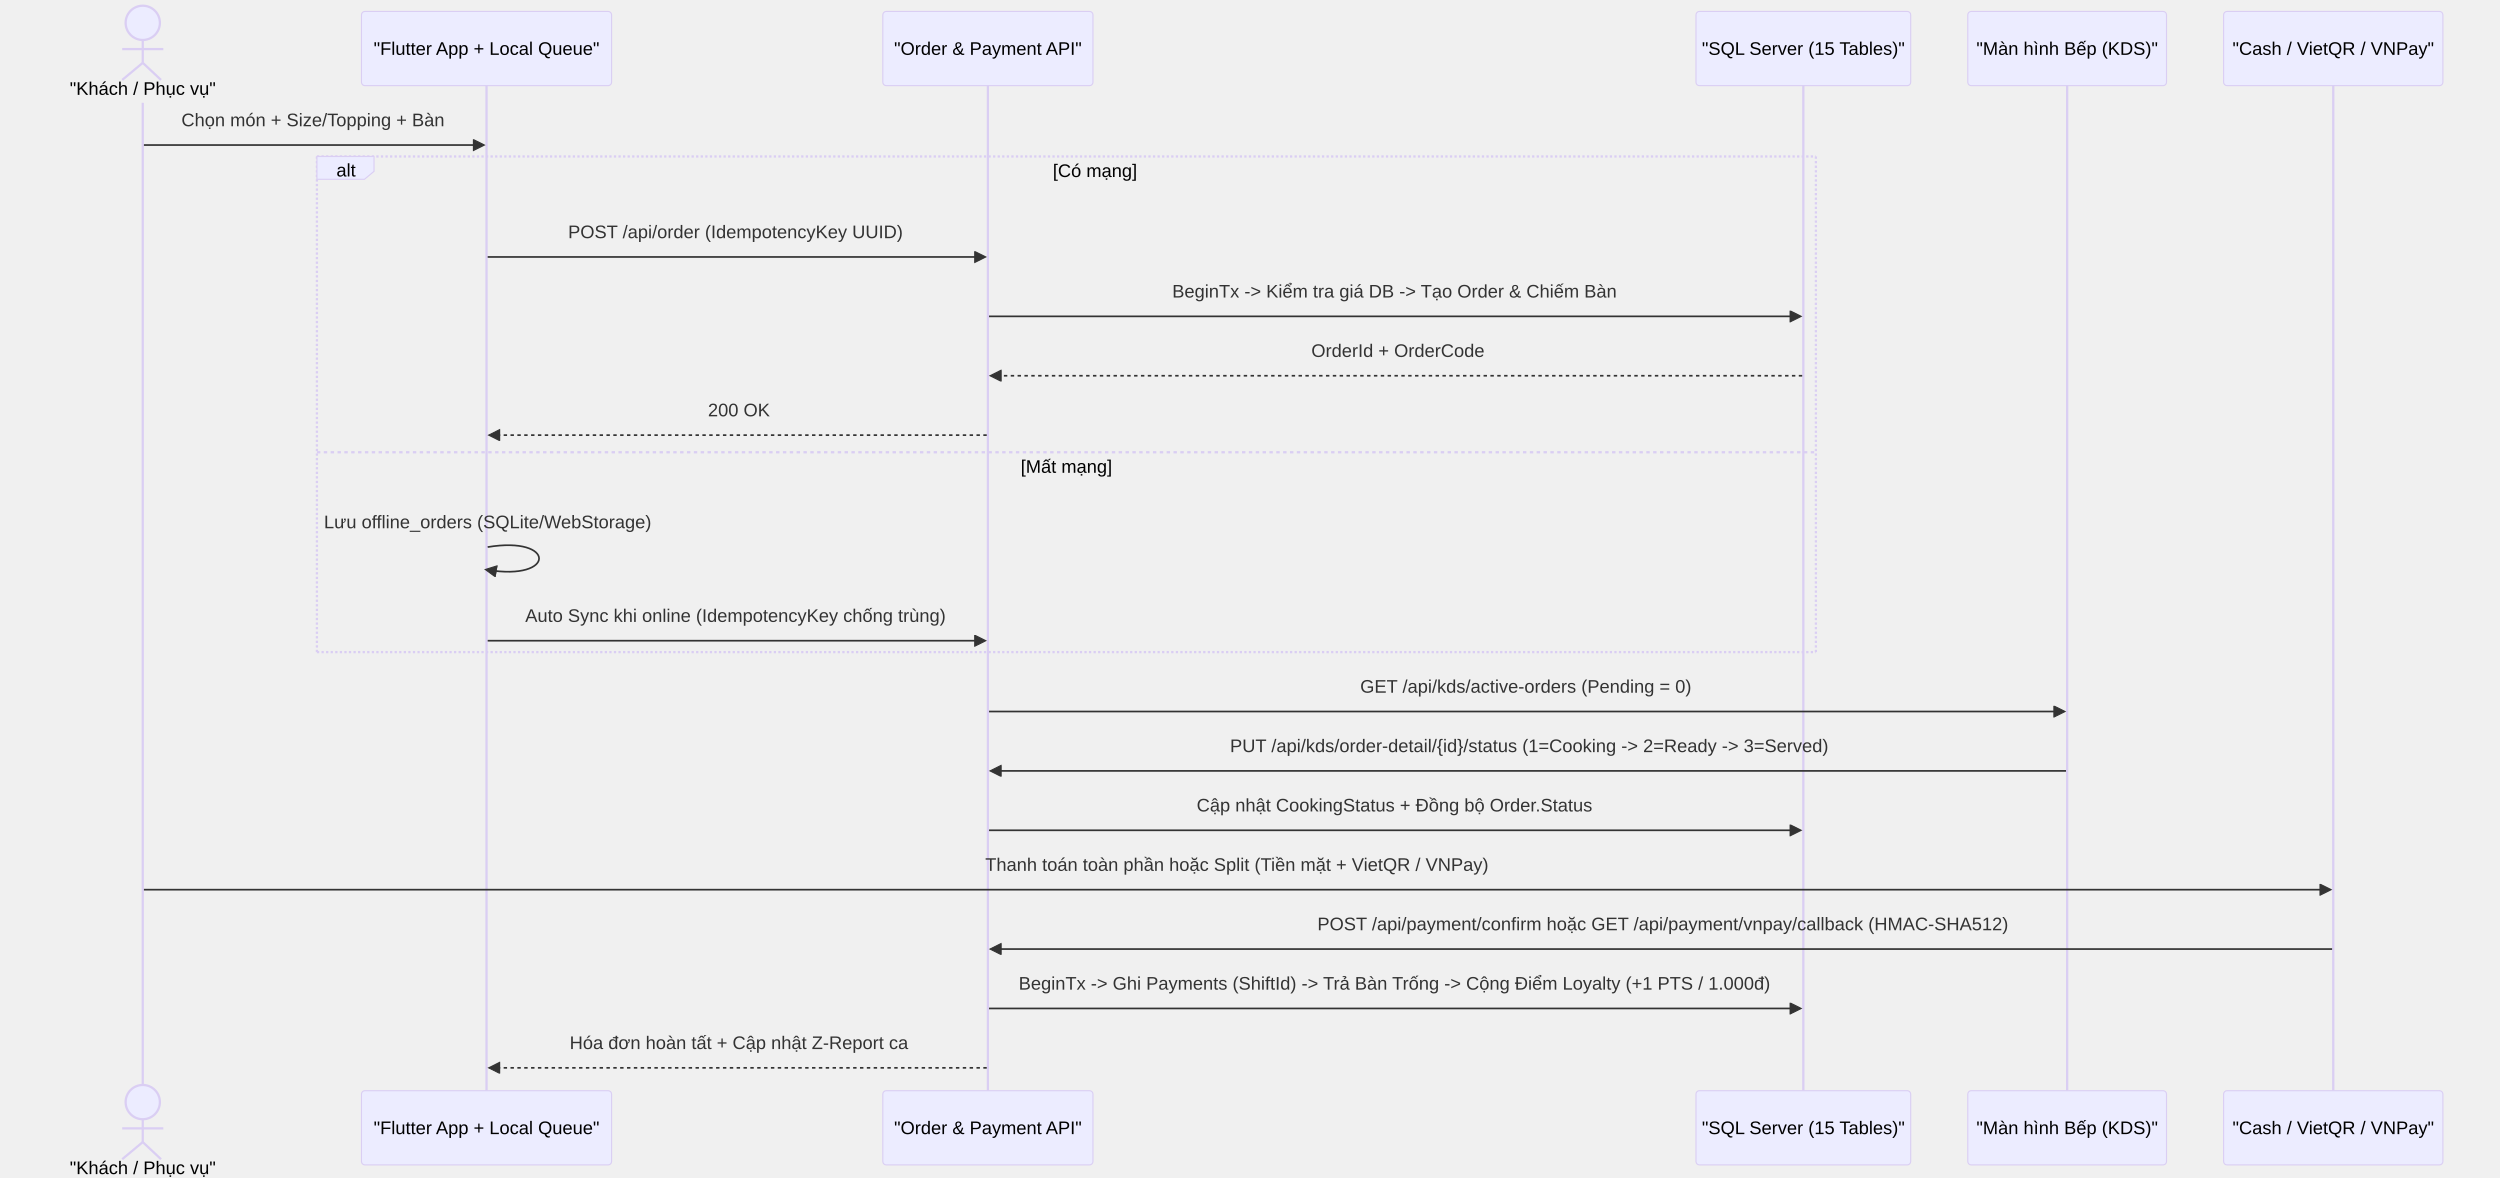
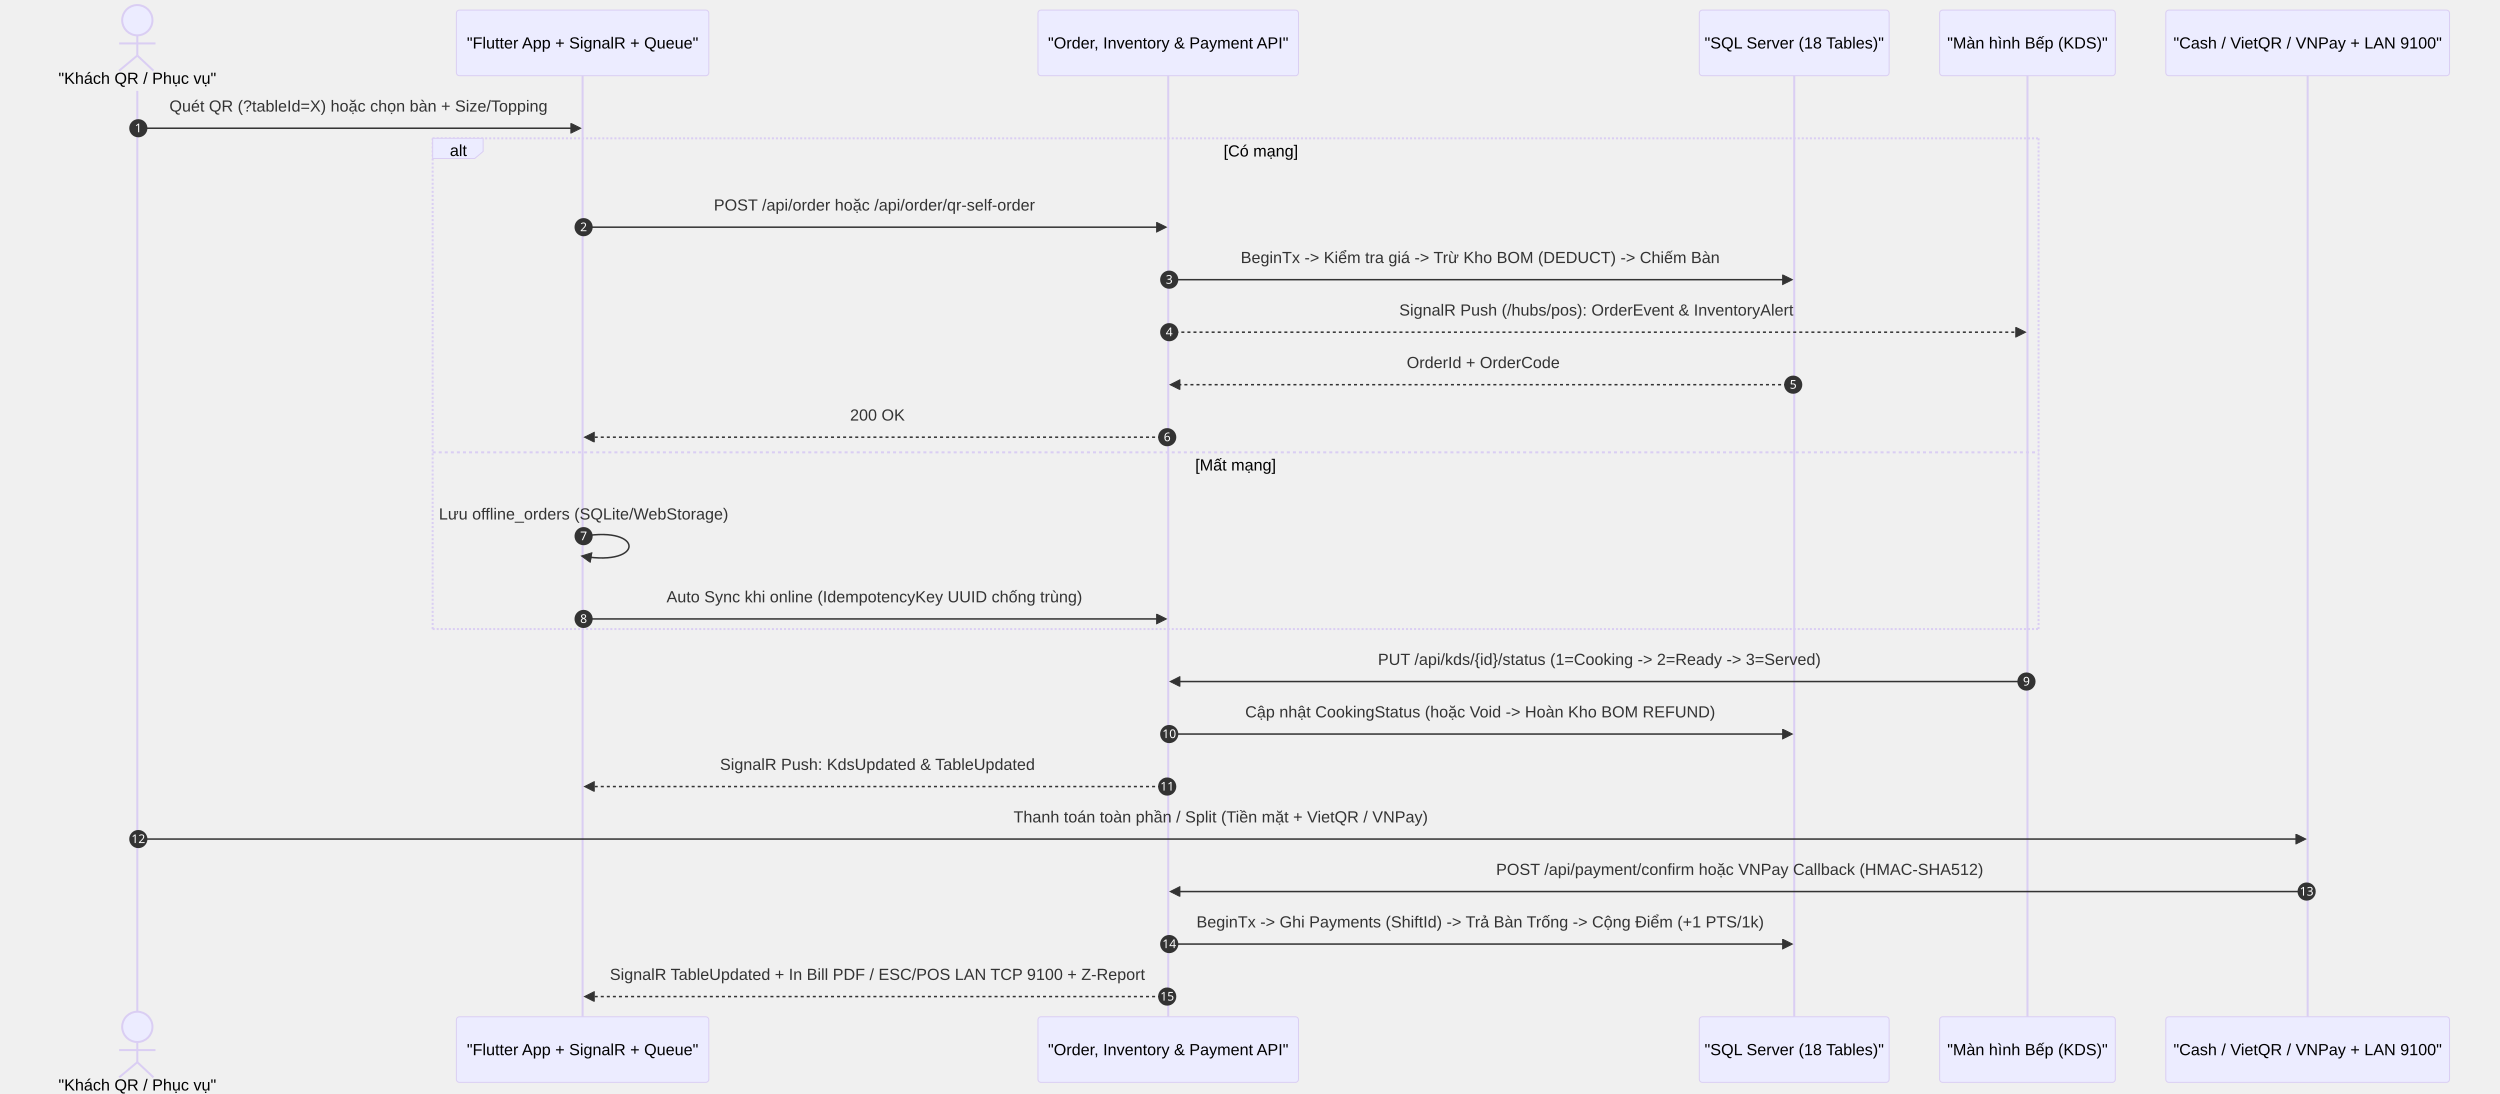
- <svg xmlns="http://www.w3.org/2000/svg" id="mmdSvg_1795578959030" width="2189" height="1031" viewBox="-50 -10 2189 1031" role="graphics-document document" aria-roledescription="sequence">
+ <svg xmlns="http://www.w3.org/2000/svg" id="mmdSvg_1795581958498" width="2476" height="1083" viewBox="-50 -10 2476 1083" role="graphics-document document" aria-roledescription="sequence">
  <g>
-     <rect x="1897" y="945" fill="#eaeaea" stroke="#666" width="192" height="65" name="Pay" rx="3" ry="3" class="actor actor-bottom" />
-     <text x="1993" y="977.5" dominant-baseline="central" alignment-baseline="central" class="actor" style="text-anchor: middle; font-size: 16px; font-weight: 400;">
-       <tspan x="1993" dy="0">"Cash / VietQR / VNPay"</tspan>
+     <rect x="2095" y="997" fill="#eaeaea" stroke="#666" width="281" height="65" name="Pay" rx="3" ry="3" class="actor actor-bottom" />
+     <text x="2235.5" y="1029.5" dominant-baseline="central" alignment-baseline="central" class="actor" style="text-anchor: middle; font-size: 16px; font-weight: 400;">
+       <tspan x="2235.5" dy="0">"Cash / VietQR / VNPay + LAN 9100"</tspan>
    </text>
  </g>
  <g>
-     <rect x="1673" y="945" fill="#eaeaea" stroke="#666" width="174" height="65" name="KDS" rx="3" ry="3" class="actor actor-bottom" />
-     <text x="1760" y="977.5" dominant-baseline="central" alignment-baseline="central" class="actor" style="text-anchor: middle; font-size: 16px; font-weight: 400;">
-       <tspan x="1760" dy="0">"Màn hình Bếp (KDS)"</tspan>
+     <rect x="1871" y="997" fill="#eaeaea" stroke="#666" width="174" height="65" name="KDS" rx="3" ry="3" class="actor actor-bottom" />
+     <text x="1958" y="1029.5" dominant-baseline="central" alignment-baseline="central" class="actor" style="text-anchor: middle; font-size: 16px; font-weight: 400;">
+       <tspan x="1958" dy="0">"Màn hình Bếp (KDS)"</tspan>
    </text>
  </g>
  <g>
-     <rect x="1435" y="945" fill="#eaeaea" stroke="#666" width="188" height="65" name="DB" rx="3" ry="3" class="actor actor-bottom" />
-     <text x="1529" y="977.5" dominant-baseline="central" alignment-baseline="central" class="actor" style="text-anchor: middle; font-size: 16px; font-weight: 400;">
-       <tspan x="1529" dy="0">"SQL Server (15 Tables)"</tspan>
+     <rect x="1633" y="997" fill="#eaeaea" stroke="#666" width="188" height="65" name="DB" rx="3" ry="3" class="actor actor-bottom" />
+     <text x="1727" y="1029.5" dominant-baseline="central" alignment-baseline="central" class="actor" style="text-anchor: middle; font-size: 16px; font-weight: 400;">
+       <tspan x="1727" dy="0">"SQL Server (18 Tables)"</tspan>
    </text>
  </g>
  <g>
-     <rect x="723" y="945" fill="#eaeaea" stroke="#666" width="184" height="65" name="API" rx="3" ry="3" class="actor actor-bottom" />
-     <text x="815" y="977.5" dominant-baseline="central" alignment-baseline="central" class="actor" style="text-anchor: middle; font-size: 16px; font-weight: 400;">
-       <tspan x="815" dy="0">"Order &amp; Payment API"</tspan>
+     <rect x="978" y="997" fill="#eaeaea" stroke="#666" width="258" height="65" name="API" rx="3" ry="3" class="actor actor-bottom" />
+     <text x="1107" y="1029.5" dominant-baseline="central" alignment-baseline="central" class="actor" style="text-anchor: middle; font-size: 16px; font-weight: 400;">
+       <tspan x="1107" dy="0">"Order, Inventory &amp; Payment API"</tspan>
    </text>
  </g>
  <g>
-     <rect x="266.5" y="945" fill="#eaeaea" stroke="#666" width="219" height="65" name="App" rx="3" ry="3" class="actor actor-bottom" />
-     <text x="376" y="977.5" dominant-baseline="central" alignment-baseline="central" class="actor" style="text-anchor: middle; font-size: 16px; font-weight: 400;">
-       <tspan x="376" dy="0">"Flutter App + Local Queue"</tspan>
+     <rect x="402" y="997" fill="#eaeaea" stroke="#666" width="250" height="65" name="App" rx="3" ry="3" class="actor actor-bottom" />
+     <text x="527" y="1029.5" dominant-baseline="central" alignment-baseline="central" class="actor" style="text-anchor: middle; font-size: 16px; font-weight: 400;">
+       <tspan x="527" dy="0">"Flutter App + SignalR + Queue"</tspan>
    </text>
  </g>
  <g>
-     <line id="actor5" x1="1993" y1="5" x2="1993" y2="945" class="200" stroke-width="0.5px" stroke="#999" />
+     <line id="actor5" x1="2235.5" y1="5" x2="2235.5" y2="997" class="200" stroke-width="0.5px" stroke="#999" />
    <g id="root-5">
-       <rect x="1897" y="0" fill="#eaeaea" stroke="#666" width="192" height="65" name="Pay" rx="3" ry="3" class="actor actor-top" />
-       <text x="1993" y="32.5" dominant-baseline="central" alignment-baseline="central" class="actor" style="text-anchor: middle; font-size: 16px; font-weight: 400;">
-         <tspan x="1993" dy="0">"Cash / VietQR / VNPay"</tspan>
+       <rect x="2095" y="0" fill="#eaeaea" stroke="#666" width="281" height="65" name="Pay" rx="3" ry="3" class="actor actor-top" />
+       <text x="2235.5" y="32.5" dominant-baseline="central" alignment-baseline="central" class="actor" style="text-anchor: middle; font-size: 16px; font-weight: 400;">
+         <tspan x="2235.5" dy="0">"Cash / VietQR / VNPay + LAN 9100"</tspan>
      </text>
    </g>
  </g>
  <g>
-     <line id="actor4" x1="1760" y1="5" x2="1760" y2="945" class="200" stroke-width="0.5px" stroke="#999" />
+     <line id="actor4" x1="1958" y1="5" x2="1958" y2="997" class="200" stroke-width="0.5px" stroke="#999" />
    <g id="root-4">
-       <rect x="1673" y="0" fill="#eaeaea" stroke="#666" width="174" height="65" name="KDS" rx="3" ry="3" class="actor actor-top" />
-       <text x="1760" y="32.5" dominant-baseline="central" alignment-baseline="central" class="actor" style="text-anchor: middle; font-size: 16px; font-weight: 400;">
-         <tspan x="1760" dy="0">"Màn hình Bếp (KDS)"</tspan>
+       <rect x="1871" y="0" fill="#eaeaea" stroke="#666" width="174" height="65" name="KDS" rx="3" ry="3" class="actor actor-top" />
+       <text x="1958" y="32.5" dominant-baseline="central" alignment-baseline="central" class="actor" style="text-anchor: middle; font-size: 16px; font-weight: 400;">
+         <tspan x="1958" dy="0">"Màn hình Bếp (KDS)"</tspan>
      </text>
    </g>
  </g>
  <g>
-     <line id="actor3" x1="1529" y1="5" x2="1529" y2="945" class="200" stroke-width="0.5px" stroke="#999" />
+     <line id="actor3" x1="1727" y1="5" x2="1727" y2="997" class="200" stroke-width="0.5px" stroke="#999" />
    <g id="root-3">
-       <rect x="1435" y="0" fill="#eaeaea" stroke="#666" width="188" height="65" name="DB" rx="3" ry="3" class="actor actor-top" />
-       <text x="1529" y="32.5" dominant-baseline="central" alignment-baseline="central" class="actor" style="text-anchor: middle; font-size: 16px; font-weight: 400;">
-         <tspan x="1529" dy="0">"SQL Server (15 Tables)"</tspan>
+       <rect x="1633" y="0" fill="#eaeaea" stroke="#666" width="188" height="65" name="DB" rx="3" ry="3" class="actor actor-top" />
+       <text x="1727" y="32.5" dominant-baseline="central" alignment-baseline="central" class="actor" style="text-anchor: middle; font-size: 16px; font-weight: 400;">
+         <tspan x="1727" dy="0">"SQL Server (18 Tables)"</tspan>
      </text>
    </g>
  </g>
  <g>
-     <line id="actor2" x1="815" y1="5" x2="815" y2="945" class="200" stroke-width="0.5px" stroke="#999" />
+     <line id="actor2" x1="1107" y1="5" x2="1107" y2="997" class="200" stroke-width="0.5px" stroke="#999" />
    <g id="root-2">
-       <rect x="723" y="0" fill="#eaeaea" stroke="#666" width="184" height="65" name="API" rx="3" ry="3" class="actor actor-top" />
-       <text x="815" y="32.5" dominant-baseline="central" alignment-baseline="central" class="actor" style="text-anchor: middle; font-size: 16px; font-weight: 400;">
-         <tspan x="815" dy="0">"Order &amp; Payment API"</tspan>
+       <rect x="978" y="0" fill="#eaeaea" stroke="#666" width="258" height="65" name="API" rx="3" ry="3" class="actor actor-top" />
+       <text x="1107" y="32.5" dominant-baseline="central" alignment-baseline="central" class="actor" style="text-anchor: middle; font-size: 16px; font-weight: 400;">
+         <tspan x="1107" dy="0">"Order, Inventory &amp; Payment API"</tspan>
      </text>
    </g>
  </g>
  <g>
-     <line id="actor1" x1="376" y1="5" x2="376" y2="945" class="200" stroke-width="0.5px" stroke="#999" />
+     <line id="actor1" x1="527" y1="5" x2="527" y2="997" class="200" stroke-width="0.5px" stroke="#999" />
    <g id="root-1">
-       <rect x="266.5" y="0" fill="#eaeaea" stroke="#666" width="219" height="65" name="App" rx="3" ry="3" class="actor actor-top" />
-       <text x="376" y="32.5" dominant-baseline="central" alignment-baseline="central" class="actor" style="text-anchor: middle; font-size: 16px; font-weight: 400;">
-         <tspan x="376" dy="0">"Flutter App + Local Queue"</tspan>
+       <rect x="402" y="0" fill="#eaeaea" stroke="#666" width="250" height="65" name="App" rx="3" ry="3" class="actor actor-top" />
+       <text x="527" y="32.5" dominant-baseline="central" alignment-baseline="central" class="actor" style="text-anchor: middle; font-size: 16px; font-weight: 400;">
+         <tspan x="527" dy="0">"Flutter App + SignalR + Queue"</tspan>
      </text>
    </g>
  </g>
-   <style>#mmdSvg_1795578959030{font-family:"trebuchet ms",verdana,arial,sans-serif;font-size:16px;fill:#333;}#mmdSvg_1795578959030 .error-icon{fill:#552222;}#mmdSvg_1795578959030 .error-text{fill:#552222;stroke:#552222;}#mmdSvg_1795578959030 .edge-thickness-normal{stroke-width:2px;}#mmdSvg_1795578959030 .edge-thickness-thick{stroke-width:3.5px;}#mmdSvg_1795578959030 .edge-pattern-solid{stroke-dasharray:0;}#mmdSvg_1795578959030 .edge-pattern-dashed{stroke-dasharray:3;}#mmdSvg_1795578959030 .edge-pattern-dotted{stroke-dasharray:2;}#mmdSvg_1795578959030 .marker{fill:#333333;stroke:#333333;}#mmdSvg_1795578959030 .marker.cross{stroke:#333333;}#mmdSvg_1795578959030 svg{font-family:"trebuchet ms",verdana,arial,sans-serif;font-size:16px;}#mmdSvg_1795578959030 .actor{stroke:hsl(259.626, 59.777%, 87.902%);fill:#ECECFF;}#mmdSvg_1795578959030 text.actor&gt;tspan{fill:black;stroke:none;}#mmdSvg_1795578959030 .actor-line{stroke:grey;}#mmdSvg_1795578959030 .messageLine0{stroke-width:1.5;stroke-dasharray:none;stroke:#333;}#mmdSvg_1795578959030 .messageLine1{stroke-width:1.5;stroke-dasharray:2,2;stroke:#333;}#mmdSvg_1795578959030 #arrowhead path{fill:#333;stroke:#333;}#mmdSvg_1795578959030 .sequenceNumber{fill:white;}#mmdSvg_1795578959030 #sequencenumber{fill:#333;}#mmdSvg_1795578959030 #crosshead path{fill:#333;stroke:#333;}#mmdSvg_1795578959030 .messageText{fill:#333;stroke:none;}#mmdSvg_1795578959030 .labelBox{stroke:hsl(259.626, 59.777%, 87.902%);fill:#ECECFF;}#mmdSvg_1795578959030 .labelText,#mmdSvg_1795578959030 .labelText&gt;tspan{fill:black;stroke:none;}#mmdSvg_1795578959030 .loopText,#mmdSvg_1795578959030 .loopText&gt;tspan{fill:black;stroke:none;}#mmdSvg_1795578959030 .loopLine{stroke-width:2px;stroke-dasharray:2,2;stroke:hsl(259.626, 59.777%, 87.902%);fill:hsl(259.626, 59.777%, 87.902%);}#mmdSvg_1795578959030 .note{stroke:#aaaa33;fill:#fff5ad;}#mmdSvg_1795578959030 .noteText,#mmdSvg_1795578959030 .noteText&gt;tspan{fill:black;stroke:none;}#mmdSvg_1795578959030 .activation0{fill:#f4f4f4;stroke:#666;}#mmdSvg_1795578959030 .activation1{fill:#f4f4f4;stroke:#666;}#mmdSvg_1795578959030 .activation2{fill:#f4f4f4;stroke:#666;}#mmdSvg_1795578959030 .actorPopupMenu{position:absolute;}#mmdSvg_1795578959030 .actorPopupMenuPanel{position:absolute;fill:#ECECFF;box-shadow:0px 8px 16px 0px rgba(0,0,0,0.2);filter:drop-shadow(3px 5px 2px rgb(0 0 0 / 0.4));}#mmdSvg_1795578959030 .actor-man line{stroke:hsl(259.626, 59.777%, 87.902%);fill:#ECECFF;}#mmdSvg_1795578959030 .actor-man circle,#mmdSvg_1795578959030 line{stroke:hsl(259.626, 59.777%, 87.902%);fill:#ECECFF;stroke-width:2px;}#mmdSvg_1795578959030 :root{--mermaid-font-family:"trebuchet ms",verdana,arial,sans-serif;}</style>
+   <style>#mmdSvg_1795581958498{font-family:"trebuchet ms",verdana,arial,sans-serif;font-size:16px;fill:#333;}#mmdSvg_1795581958498 .error-icon{fill:#552222;}#mmdSvg_1795581958498 .error-text{fill:#552222;stroke:#552222;}#mmdSvg_1795581958498 .edge-thickness-normal{stroke-width:2px;}#mmdSvg_1795581958498 .edge-thickness-thick{stroke-width:3.5px;}#mmdSvg_1795581958498 .edge-pattern-solid{stroke-dasharray:0;}#mmdSvg_1795581958498 .edge-pattern-dashed{stroke-dasharray:3;}#mmdSvg_1795581958498 .edge-pattern-dotted{stroke-dasharray:2;}#mmdSvg_1795581958498 .marker{fill:#333333;stroke:#333333;}#mmdSvg_1795581958498 .marker.cross{stroke:#333333;}#mmdSvg_1795581958498 svg{font-family:"trebuchet ms",verdana,arial,sans-serif;font-size:16px;}#mmdSvg_1795581958498 .actor{stroke:hsl(259.626, 59.777%, 87.902%);fill:#ECECFF;}#mmdSvg_1795581958498 text.actor&gt;tspan{fill:black;stroke:none;}#mmdSvg_1795581958498 .actor-line{stroke:grey;}#mmdSvg_1795581958498 .messageLine0{stroke-width:1.5;stroke-dasharray:none;stroke:#333;}#mmdSvg_1795581958498 .messageLine1{stroke-width:1.5;stroke-dasharray:2,2;stroke:#333;}#mmdSvg_1795581958498 #arrowhead path{fill:#333;stroke:#333;}#mmdSvg_1795581958498 .sequenceNumber{fill:white;}#mmdSvg_1795581958498 #sequencenumber{fill:#333;}#mmdSvg_1795581958498 #crosshead path{fill:#333;stroke:#333;}#mmdSvg_1795581958498 .messageText{fill:#333;stroke:none;}#mmdSvg_1795581958498 .labelBox{stroke:hsl(259.626, 59.777%, 87.902%);fill:#ECECFF;}#mmdSvg_1795581958498 .labelText,#mmdSvg_1795581958498 .labelText&gt;tspan{fill:black;stroke:none;}#mmdSvg_1795581958498 .loopText,#mmdSvg_1795581958498 .loopText&gt;tspan{fill:black;stroke:none;}#mmdSvg_1795581958498 .loopLine{stroke-width:2px;stroke-dasharray:2,2;stroke:hsl(259.626, 59.777%, 87.902%);fill:hsl(259.626, 59.777%, 87.902%);}#mmdSvg_1795581958498 .note{stroke:#aaaa33;fill:#fff5ad;}#mmdSvg_1795581958498 .noteText,#mmdSvg_1795581958498 .noteText&gt;tspan{fill:black;stroke:none;}#mmdSvg_1795581958498 .activation0{fill:#f4f4f4;stroke:#666;}#mmdSvg_1795581958498 .activation1{fill:#f4f4f4;stroke:#666;}#mmdSvg_1795581958498 .activation2{fill:#f4f4f4;stroke:#666;}#mmdSvg_1795581958498 .actorPopupMenu{position:absolute;}#mmdSvg_1795581958498 .actorPopupMenuPanel{position:absolute;fill:#ECECFF;box-shadow:0px 8px 16px 0px rgba(0,0,0,0.2);filter:drop-shadow(3px 5px 2px rgb(0 0 0 / 0.4));}#mmdSvg_1795581958498 .actor-man line{stroke:hsl(259.626, 59.777%, 87.902%);fill:#ECECFF;}#mmdSvg_1795581958498 .actor-man circle,#mmdSvg_1795581958498 line{stroke:hsl(259.626, 59.777%, 87.902%);fill:#ECECFF;stroke-width:2px;}#mmdSvg_1795581958498 :root{--mermaid-font-family:"trebuchet ms",verdana,arial,sans-serif;}</style>
  <g />
  <defs>
    <symbol id="computer" width="24" height="24">
      <path transform="scale(.5)" d="M2 2v13h20v-13h-20zm18 11h-16v-9h16v9zm-10.228 6l.466-1h3.524l.467 1h-4.457zm14.228 3h-24l2-6h2.104l-1.33 4h18.45l-1.297-4h2.073l2 6zm-5-10h-14v-7h14v7z" />
    </symbol>
  </defs>
  <defs>
    <symbol id="database" fill-rule="evenodd" clip-rule="evenodd">
      <path transform="scale(.5)" d="M12.258.001l.256.004.255.005.253.008.251.01.249.012.247.015.246.016.242.019.241.02.239.023.236.024.233.027.231.028.229.031.225.032.223.034.22.036.217.038.214.04.211.041.208.043.205.045.201.046.198.048.194.05.191.051.187.053.183.054.18.056.175.057.172.059.168.06.163.061.16.063.155.064.15.066.074.033.073.033.071.034.07.034.069.035.068.035.067.035.066.035.064.036.064.036.062.036.06.036.06.037.058.037.058.037.055.038.055.038.053.038.052.038.051.039.05.039.048.039.047.039.045.04.044.04.043.04.041.04.04.041.039.041.037.041.036.041.034.041.033.042.032.042.03.042.029.042.027.042.026.043.024.043.023.043.021.043.02.043.018.044.017.043.015.044.013.044.012.044.011.045.009.044.007.045.006.045.004.045.002.045.001.045v17l-.001.045-.002.045-.004.045-.006.045-.007.045-.009.044-.011.045-.012.044-.013.044-.015.044-.017.043-.018.044-.02.043-.021.043-.023.043-.024.043-.026.043-.027.042-.029.042-.03.042-.032.042-.033.042-.034.041-.036.041-.037.041-.039.041-.04.041-.041.04-.043.04-.044.04-.045.04-.047.039-.048.039-.05.039-.051.039-.052.038-.053.038-.055.038-.055.038-.058.037-.058.037-.06.037-.06.036-.062.036-.064.036-.064.036-.066.035-.067.035-.068.035-.069.035-.07.034-.071.034-.073.033-.074.033-.15.066-.155.064-.16.063-.163.061-.168.06-.172.059-.175.057-.18.056-.183.054-.187.053-.191.051-.194.05-.198.048-.201.046-.205.045-.208.043-.211.041-.214.04-.217.038-.22.036-.223.034-.225.032-.229.031-.231.028-.233.027-.236.024-.239.023-.241.02-.242.019-.246.016-.247.015-.249.012-.251.01-.253.008-.255.005-.256.004-.258.001-.258-.001-.256-.004-.255-.005-.253-.008-.251-.01-.249-.012-.247-.015-.245-.016-.243-.019-.241-.02-.238-.023-.236-.024-.234-.027-.231-.028-.228-.031-.226-.032-.223-.034-.22-.036-.217-.038-.214-.04-.211-.041-.208-.043-.204-.045-.201-.046-.198-.048-.195-.05-.19-.051-.187-.053-.184-.054-.179-.056-.176-.057-.172-.059-.167-.06-.164-.061-.159-.063-.155-.064-.151-.066-.074-.033-.072-.033-.072-.034-.07-.034-.069-.035-.068-.035-.067-.035-.066-.035-.064-.036-.063-.036-.062-.036-.061-.036-.06-.037-.058-.037-.057-.037-.056-.038-.055-.038-.053-.038-.052-.038-.051-.039-.049-.039-.049-.039-.046-.039-.046-.04-.044-.04-.043-.04-.041-.04-.04-.041-.039-.041-.037-.041-.036-.041-.034-.041-.033-.042-.032-.042-.03-.042-.029-.042-.027-.042-.026-.043-.024-.043-.023-.043-.021-.043-.02-.043-.018-.044-.017-.043-.015-.044-.013-.044-.012-.044-.011-.045-.009-.044-.007-.045-.006-.045-.004-.045-.002-.045-.001-.045v-17l.001-.045.002-.045.004-.045.006-.045.007-.045.009-.044.011-.045.012-.044.013-.044.015-.044.017-.043.018-.044.02-.043.021-.043.023-.043.024-.043.026-.043.027-.042.029-.042.03-.042.032-.042.033-.042.034-.041.036-.041.037-.041.039-.041.04-.041.041-.04.043-.04.044-.04.046-.04.046-.039.049-.039.049-.039.051-.039.052-.038.053-.038.055-.038.056-.038.057-.037.058-.037.06-.037.061-.036.062-.036.063-.036.064-.036.066-.035.067-.035.068-.035.069-.035.07-.034.072-.034.072-.033.074-.033.151-.066.155-.064.159-.063.164-.061.167-.06.172-.059.176-.057.179-.056.184-.054.187-.053.19-.051.195-.05.198-.048.201-.046.204-.045.208-.043.211-.041.214-.04.217-.038.22-.036.223-.034.226-.032.228-.031.231-.028.234-.027.236-.024.238-.023.241-.02.243-.019.245-.016.247-.015.249-.012.251-.01.253-.008.255-.005.256-.004.258-.001.258.001zm-9.258 20.499v.01l.001.021.003.021.004.022.005.021.006.022.007.022.009.023.01.022.011.023.012.023.013.023.015.023.016.024.017.023.018.024.019.024.021.024.022.025.023.024.024.025.052.049.056.05.061.051.066.051.07.051.075.051.079.052.084.052.088.052.092.052.097.052.102.051.105.052.11.052.114.051.119.051.123.051.127.05.131.05.135.05.139.048.144.049.147.047.152.047.155.047.16.045.163.045.167.043.171.043.176.041.178.041.183.039.187.039.19.037.194.035.197.035.202.033.204.031.209.03.212.029.216.027.219.025.222.024.226.021.23.02.233.018.236.016.24.015.243.012.246.01.249.008.253.005.256.004.259.001.26-.001.257-.004.254-.005.25-.008.247-.011.244-.012.241-.014.237-.016.233-.018.231-.021.226-.021.224-.024.22-.026.216-.027.212-.028.21-.031.205-.031.202-.034.198-.034.194-.036.191-.037.187-.039.183-.04.179-.04.175-.042.172-.043.168-.044.163-.045.16-.046.155-.046.152-.047.148-.048.143-.049.139-.049.136-.05.131-.05.126-.05.123-.051.118-.052.114-.051.11-.052.106-.052.101-.052.096-.052.092-.052.088-.053.083-.051.079-.052.074-.052.07-.051.065-.051.06-.051.056-.05.051-.05.023-.024.023-.025.021-.024.02-.024.019-.024.018-.024.017-.024.015-.023.014-.024.013-.023.012-.023.01-.023.01-.022.008-.022.006-.022.006-.022.004-.022.004-.021.001-.021.001-.021v-4.127l-.077.055-.08.053-.083.054-.085.053-.087.052-.09.052-.093.051-.095.05-.097.05-.1.049-.102.049-.105.048-.106.047-.109.047-.111.046-.114.045-.115.045-.118.044-.12.043-.122.042-.124.042-.126.041-.128.04-.13.04-.132.038-.134.038-.135.037-.138.037-.139.035-.142.035-.143.034-.144.033-.147.032-.148.031-.15.03-.151.03-.153.029-.154.027-.156.027-.158.026-.159.025-.161.024-.162.023-.163.022-.165.021-.166.02-.167.019-.169.018-.169.017-.171.016-.173.015-.173.014-.175.013-.175.012-.177.011-.178.01-.179.008-.179.008-.181.006-.182.005-.182.004-.184.003-.184.002h-.37l-.184-.002-.184-.003-.182-.004-.182-.005-.181-.006-.179-.008-.179-.008-.178-.01-.176-.011-.176-.012-.175-.013-.173-.014-.172-.015-.171-.016-.17-.017-.169-.018-.167-.019-.166-.02-.165-.021-.163-.022-.162-.023-.161-.024-.159-.025-.157-.026-.156-.027-.155-.027-.153-.029-.151-.03-.15-.03-.148-.031-.146-.032-.145-.033-.143-.034-.141-.035-.14-.035-.137-.037-.136-.037-.134-.038-.132-.038-.13-.04-.128-.04-.126-.041-.124-.042-.122-.042-.12-.044-.117-.043-.116-.045-.113-.045-.112-.046-.109-.047-.106-.047-.105-.048-.102-.049-.1-.049-.097-.05-.095-.05-.093-.052-.09-.051-.087-.052-.085-.053-.083-.054-.08-.054-.077-.054v4.127zm0-5.654v.011l.001.021.003.021.004.021.005.022.006.022.007.022.009.022.01.022.011.023.012.023.013.023.015.024.016.023.017.024.018.024.019.024.021.024.022.024.023.025.024.024.052.05.056.05.061.05.066.051.07.051.075.052.079.051.084.052.088.052.092.052.097.052.102.052.105.052.11.051.114.051.119.052.123.05.127.051.131.05.135.049.139.049.144.048.147.048.152.047.155.046.16.045.163.045.167.044.171.042.176.042.178.04.183.04.187.038.19.037.194.036.197.034.202.033.204.032.209.03.212.028.216.027.219.025.222.024.226.022.23.02.233.018.236.016.24.014.243.012.246.01.249.008.253.006.256.003.259.001.26-.001.257-.003.254-.006.25-.008.247-.01.244-.012.241-.015.237-.016.233-.018.231-.02.226-.022.224-.024.22-.025.216-.027.212-.029.21-.03.205-.032.202-.033.198-.035.194-.036.191-.037.187-.039.183-.039.179-.041.175-.042.172-.043.168-.044.163-.045.16-.045.155-.047.152-.047.148-.048.143-.048.139-.05.136-.049.131-.05.126-.051.123-.051.118-.051.114-.052.11-.052.106-.052.101-.052.096-.052.092-.052.088-.052.083-.052.079-.052.074-.051.07-.052.065-.051.06-.05.056-.051.051-.049.023-.025.023-.024.021-.025.02-.024.019-.024.018-.024.017-.024.015-.023.014-.023.013-.024.012-.022.01-.023.01-.023.008-.022.006-.022.006-.022.004-.021.004-.022.001-.021.001-.021v-4.139l-.077.054-.08.054-.083.054-.085.052-.087.053-.09.051-.093.051-.095.051-.097.05-.1.049-.102.049-.105.048-.106.047-.109.047-.111.046-.114.045-.115.044-.118.044-.12.044-.122.042-.124.042-.126.041-.128.04-.13.039-.132.039-.134.038-.135.037-.138.036-.139.036-.142.035-.143.033-.144.033-.147.033-.148.031-.15.03-.151.03-.153.028-.154.028-.156.027-.158.026-.159.025-.161.024-.162.023-.163.022-.165.021-.166.02-.167.019-.169.018-.169.017-.171.016-.173.015-.173.014-.175.013-.175.012-.177.011-.178.009-.179.009-.179.007-.181.007-.182.005-.182.004-.184.003-.184.002h-.37l-.184-.002-.184-.003-.182-.004-.182-.005-.181-.007-.179-.007-.179-.009-.178-.009-.176-.011-.176-.012-.175-.013-.173-.014-.172-.015-.171-.016-.17-.017-.169-.018-.167-.019-.166-.02-.165-.021-.163-.022-.162-.023-.161-.024-.159-.025-.157-.026-.156-.027-.155-.028-.153-.028-.151-.03-.15-.03-.148-.031-.146-.033-.145-.033-.143-.033-.141-.035-.14-.036-.137-.036-.136-.037-.134-.038-.132-.039-.13-.039-.128-.04-.126-.041-.124-.042-.122-.043-.12-.043-.117-.044-.116-.044-.113-.046-.112-.046-.109-.046-.106-.047-.105-.048-.102-.049-.1-.049-.097-.05-.095-.051-.093-.051-.09-.051-.087-.053-.085-.052-.083-.054-.08-.054-.077-.054v4.139zm0-5.666v.011l.001.02.003.022.004.021.005.022.006.021.007.022.009.023.01.022.011.023.012.023.013.023.015.023.016.024.017.024.018.023.019.024.021.025.022.024.023.024.024.025.052.05.056.05.061.05.066.051.07.051.075.052.079.051.084.052.088.052.092.052.097.052.102.052.105.051.11.052.114.051.119.051.123.051.127.05.131.05.135.05.139.049.144.048.147.048.152.047.155.046.16.045.163.045.167.043.171.043.176.042.178.04.183.04.187.038.19.037.194.036.197.034.202.033.204.032.209.03.212.028.216.027.219.025.222.024.226.021.23.02.233.018.236.017.24.014.243.012.246.01.249.008.253.006.256.003.259.001.26-.001.257-.003.254-.006.25-.008.247-.01.244-.013.241-.014.237-.016.233-.018.231-.02.226-.022.224-.024.22-.025.216-.027.212-.029.21-.03.205-.032.202-.033.198-.035.194-.036.191-.037.187-.039.183-.039.179-.041.175-.042.172-.043.168-.044.163-.045.16-.045.155-.047.152-.047.148-.048.143-.049.139-.049.136-.049.131-.051.126-.05.123-.051.118-.052.114-.051.11-.052.106-.052.101-.052.096-.052.092-.052.088-.052.083-.052.079-.052.074-.052.07-.051.065-.051.06-.051.056-.05.051-.049.023-.025.023-.025.021-.024.02-.024.019-.024.018-.024.017-.024.015-.023.014-.024.013-.023.012-.023.01-.022.01-.023.008-.022.006-.022.006-.022.004-.022.004-.021.001-.021.001-.021v-4.153l-.077.054-.08.054-.083.053-.085.053-.087.053-.09.051-.093.051-.095.051-.097.05-.1.049-.102.048-.105.048-.106.048-.109.046-.111.046-.114.046-.115.044-.118.044-.12.043-.122.043-.124.042-.126.041-.128.04-.13.039-.132.039-.134.038-.135.037-.138.036-.139.036-.142.034-.143.034-.144.033-.147.032-.148.032-.15.03-.151.03-.153.028-.154.028-.156.027-.158.026-.159.024-.161.024-.162.023-.163.023-.165.021-.166.02-.167.019-.169.018-.169.017-.171.016-.173.015-.173.014-.175.013-.175.012-.177.01-.178.01-.179.009-.179.007-.181.006-.182.006-.182.004-.184.003-.184.001-.185.001-.185-.001-.184-.001-.184-.003-.182-.004-.182-.006-.181-.006-.179-.007-.179-.009-.178-.01-.176-.01-.176-.012-.175-.013-.173-.014-.172-.015-.171-.016-.17-.017-.169-.018-.167-.019-.166-.02-.165-.021-.163-.023-.162-.023-.161-.024-.159-.024-.157-.026-.156-.027-.155-.028-.153-.028-.151-.03-.15-.03-.148-.032-.146-.032-.145-.033-.143-.034-.141-.034-.14-.036-.137-.036-.136-.037-.134-.038-.132-.039-.13-.039-.128-.041-.126-.041-.124-.041-.122-.043-.12-.043-.117-.044-.116-.044-.113-.046-.112-.046-.109-.046-.106-.048-.105-.048-.102-.048-.1-.05-.097-.049-.095-.051-.093-.051-.09-.052-.087-.052-.085-.053-.083-.053-.08-.054-.077-.054v4.153zm8.74-8.179l-.257.004-.254.005-.25.008-.247.011-.244.012-.241.014-.237.016-.233.018-.231.021-.226.022-.224.023-.22.026-.216.027-.212.028-.21.031-.205.032-.202.033-.198.034-.194.036-.191.038-.187.038-.183.04-.179.041-.175.042-.172.043-.168.043-.163.045-.16.046-.155.046-.152.048-.148.048-.143.048-.139.049-.136.05-.131.05-.126.051-.123.051-.118.051-.114.052-.11.052-.106.052-.101.052-.096.052-.092.052-.088.052-.083.052-.079.052-.074.051-.07.052-.065.051-.06.05-.056.05-.051.05-.023.025-.023.024-.021.024-.02.025-.019.024-.018.024-.017.023-.015.024-.014.023-.013.023-.012.023-.01.023-.01.022-.008.022-.006.023-.006.021-.004.022-.004.021-.001.021-.001.021.001.021.001.021.004.021.004.022.006.021.006.023.008.022.01.022.01.023.012.023.013.023.014.023.015.024.017.023.018.024.019.024.02.025.021.024.023.024.023.025.051.05.056.05.06.05.065.051.07.052.074.051.079.052.083.052.088.052.092.052.096.052.101.052.106.052.11.052.114.052.118.051.123.051.126.051.131.05.136.05.139.049.143.048.148.048.152.048.155.046.16.046.163.045.168.043.172.043.175.042.179.041.183.04.187.038.191.038.194.036.198.034.202.033.205.032.21.031.212.028.216.027.22.026.224.023.226.022.231.021.233.018.237.016.241.014.244.012.247.011.25.008.254.005.257.004.26.001.26-.001.257-.004.254-.005.25-.008.247-.011.244-.012.241-.014.237-.016.233-.018.231-.021.226-.022.224-.023.22-.026.216-.027.212-.028.21-.031.205-.032.202-.033.198-.034.194-.036.191-.038.187-.038.183-.04.179-.041.175-.042.172-.043.168-.043.163-.045.16-.046.155-.046.152-.048.148-.048.143-.048.139-.049.136-.05.131-.05.126-.051.123-.051.118-.051.114-.052.11-.052.106-.052.101-.052.096-.052.092-.052.088-.052.083-.052.079-.052.074-.051.07-.052.065-.051.06-.05.056-.05.051-.05.023-.025.023-.024.021-.024.02-.025.019-.024.018-.024.017-.023.015-.024.014-.023.013-.023.012-.023.01-.023.01-.022.008-.022.006-.023.006-.021.004-.022.004-.021.001-.021.001-.021-.001-.021-.001-.021-.004-.021-.004-.022-.006-.021-.006-.023-.008-.022-.01-.022-.01-.023-.012-.023-.013-.023-.014-.023-.015-.024-.017-.023-.018-.024-.019-.024-.02-.025-.021-.024-.023-.024-.023-.025-.051-.05-.056-.05-.06-.05-.065-.051-.07-.052-.074-.051-.079-.052-.083-.052-.088-.052-.092-.052-.096-.052-.101-.052-.106-.052-.11-.052-.114-.052-.118-.051-.123-.051-.126-.051-.131-.05-.136-.05-.139-.049-.143-.048-.148-.048-.152-.048-.155-.046-.16-.046-.163-.045-.168-.043-.172-.043-.175-.042-.179-.041-.183-.04-.187-.038-.191-.038-.194-.036-.198-.034-.202-.033-.205-.032-.21-.031-.212-.028-.216-.027-.22-.026-.224-.023-.226-.022-.231-.021-.233-.018-.237-.016-.241-.014-.244-.012-.247-.011-.25-.008-.254-.005-.257-.004-.26-.001-.26.001z" />
    </symbol>
  </defs>
  <defs>
    <symbol id="clock" width="24" height="24">
      <path transform="scale(.5)" d="M12 2c5.514 0 10 4.486 10 10s-4.486 10-10 10-10-4.486-10-10 4.486-10 10-10zm0-2c-6.627 0-12 5.373-12 12s5.373 12 12 12 12-5.373 12-12-5.373-12-12-12zm5.848 12.459c.202.038.202.333.001.372-1.907.361-6.045 1.111-6.547 1.111-.719 0-1.301-.582-1.301-1.301 0-.512.77-5.447 1.125-7.445.034-.192.312-.181.343.014l.985 6.238 5.394 1.011z" />
    </symbol>
  </defs>
  <defs>
    <marker id="arrowhead" refX="7.9" refY="5" markerUnits="userSpaceOnUse" markerWidth="12" markerHeight="12" orient="auto">
      <path d="M 0 0 L 10 5 L 0 10 z" />
    </marker>
  </defs>
  <defs>
    <marker id="crosshead" markerWidth="15" markerHeight="8" orient="auto" refX="4" refY="4.5">
      <path fill="none" stroke="#000000" stroke-width="1pt" d="M 1,2 L 6,7 M 6,2 L 1,7" style="stroke-dasharray: 0, 0;" />
    </marker>
  </defs>
  <defs>
    <marker id="filled-head" refX="15.5" refY="7" markerWidth="20" markerHeight="28" orient="auto">
      <path d="M 18,7 L9,13 L14,7 L9,1 Z" />
    </marker>
  </defs>
  <defs>
    <marker id="sequencenumber" refX="15" refY="15" markerWidth="60" markerHeight="40" orient="auto">
      <circle cx="15" cy="15" r="6" />
    </marker>
  </defs>
  <g>
-     <line x1="227.5" y1="127" x2="1540" y2="127" class="loopLine" />
-     <line x1="1540" y1="127" x2="1540" y2="561" class="loopLine" />
-     <line x1="227.5" y1="561" x2="1540" y2="561" class="loopLine" />
-     <line x1="227.5" y1="127" x2="227.5" y2="561" class="loopLine" />
-     <line x1="227.5" y1="386" x2="1540" y2="386" class="loopLine" style="stroke-dasharray: 3, 3;" />
-     <polygon points="227.5,127 277.5,127 277.5,140 269.1,147 227.5,147" class="labelBox" />
-     <text x="253" y="140" text-anchor="middle" dominant-baseline="middle" alignment-baseline="middle" class="labelText" style="font-size: 16px; font-weight: 400;">alt</text>
-     <text x="908.75" y="145" text-anchor="middle" class="loopText" style="font-size: 16px; font-weight: 400;">
-       <tspan x="908.75">[Có mạng]</tspan>
+     <line x1="378.5" y1="127" x2="1969" y2="127" class="loopLine" />
+     <line x1="1969" y1="127" x2="1969" y2="613" class="loopLine" />
+     <line x1="378.5" y1="613" x2="1969" y2="613" class="loopLine" />
+     <line x1="378.5" y1="127" x2="378.5" y2="613" class="loopLine" />
+     <line x1="378.5" y1="438" x2="1969" y2="438" class="loopLine" style="stroke-dasharray: 3, 3;" />
+     <polygon points="378.5,127 428.5,127 428.5,140 420.1,147 378.5,147" class="labelBox" />
+     <text x="404" y="140" text-anchor="middle" dominant-baseline="middle" alignment-baseline="middle" class="labelText" style="font-size: 16px; font-weight: 400;">alt</text>
+     <text x="1198.75" y="145" text-anchor="middle" class="loopText" style="font-size: 16px; font-weight: 400;">
+       <tspan x="1198.75">[Có mạng]</tspan>
    </text>
-     <text x="883.75" y="404" text-anchor="middle" class="loopText" style="font-size: 16px; font-weight: 400;">[Mất mạng]</text>
+     <text x="1173.75" y="456" text-anchor="middle" class="loopText" style="font-size: 16px; font-weight: 400;">[Mất mạng]</text>
  </g>
-   <line id="actor0" x1="75" y1="80" x2="75" y2="945" class="200" stroke-width="0.5px" stroke="#999" />
+   <line id="actor0" x1="86" y1="80" x2="86" y2="997" class="200" stroke-width="0.5px" stroke="#999" />
  <g class="actor-man actor-top" name="C">
-     <line id="actor-man-torso0" x1="75" y1="25" x2="75" y2="45" />
-     <line id="actor-man-arms0" x1="57" y1="33" x2="93" y2="33" />
-     <line x1="57" y1="60" x2="75" y2="45" />
-     <line x1="75" y1="45" x2="91" y2="60" />
-     <circle cx="75" cy="10" r="15" width="150" height="65" />
-     <text x="75" y="67.5" dominant-baseline="central" alignment-baseline="central" class="actor" style="text-anchor: middle; font-size: 16px; font-weight: 400;">
-       <tspan x="75" dy="0">"Khách / Phục vụ"</tspan>
+     <line id="actor-man-torso0" x1="86" y1="25" x2="86" y2="45" />
+     <line id="actor-man-arms0" x1="68" y1="33" x2="104" y2="33" />
+     <line x1="68" y1="60" x2="86" y2="45" />
+     <line x1="86" y1="45" x2="102" y2="60" />
+     <circle cx="86" cy="10" r="15" width="172" height="65" />
+     <text x="86" y="67.5" dominant-baseline="central" alignment-baseline="central" class="actor" style="text-anchor: middle; font-size: 16px; font-weight: 400;">
+       <tspan x="86" dy="0">"Khách QR / Phục vụ"</tspan>
    </text>
  </g>
-   <text x="224" y="80" text-anchor="middle" dominant-baseline="middle" alignment-baseline="middle" class="messageText" dy="1em" style="font-size: 16px; font-weight: 400;">Chọn món + Size/Topping + Bàn</text>
-   <line x1="76" y1="117" x2="372" y2="117" class="messageLine0" stroke-width="2" stroke="none" marker-end="url(#arrowhead)" style="fill: none;" />
-   <text x="594" y="178" text-anchor="middle" dominant-baseline="middle" alignment-baseline="middle" class="messageText" dy="1em" style="font-size: 16px; font-weight: 400;">POST /api/order (IdempotencyKey UUID)</text>
-   <line x1="377" y1="215" x2="811" y2="215" class="messageLine0" stroke-width="2" stroke="none" marker-end="url(#arrowhead)" style="fill: none;" />
-   <text x="1171" y="230" text-anchor="middle" dominant-baseline="middle" alignment-baseline="middle" class="messageText" dy="1em" style="font-size: 16px; font-weight: 400;">BeginTx -&gt; Kiểm tra giá DB -&gt; Tạo Order &amp; Chiếm Bàn</text>
-   <line x1="816" y1="267" x2="1525" y2="267" class="messageLine0" stroke-width="2" stroke="none" marker-end="url(#arrowhead)" style="fill: none;" />
-   <text x="1174" y="282" text-anchor="middle" dominant-baseline="middle" alignment-baseline="middle" class="messageText" dy="1em" style="font-size: 16px; font-weight: 400;">OrderId + OrderCode</text>
-   <line x1="1528" y1="319" x2="819" y2="319" class="messageLine1" stroke-width="2" stroke="none" marker-end="url(#arrowhead)" style="stroke-dasharray: 3, 3; fill: none;" />
-   <text x="597" y="334" text-anchor="middle" dominant-baseline="middle" alignment-baseline="middle" class="messageText" dy="1em" style="font-size: 16px; font-weight: 400;">200 OK</text>
-   <line x1="814" y1="371" x2="380" y2="371" class="messageLine1" stroke-width="2" stroke="none" marker-end="url(#arrowhead)" style="stroke-dasharray: 3, 3; fill: none;" />
-   <text x="377" y="432" text-anchor="middle" dominant-baseline="middle" alignment-baseline="middle" class="messageText" dy="1em" style="font-size: 16px; font-weight: 400;">Lưu offline_orders (SQLite/WebStorage)</text>
-   <path d="M 377,469 C 437,459 437,499 377,489" class="messageLine0" stroke-width="2" stroke="none" marker-end="url(#arrowhead)" style="fill: none;" />
-   <text x="594" y="514" text-anchor="middle" dominant-baseline="middle" alignment-baseline="middle" class="messageText" dy="1em" style="font-size: 16px; font-weight: 400;">Auto Sync khi online (IdempotencyKey chống trùng)</text>
-   <line x1="377" y1="551" x2="811" y2="551" class="messageLine0" stroke-width="2" stroke="none" marker-end="url(#arrowhead)" style="fill: none;" />
-   <text x="1286" y="576" text-anchor="middle" dominant-baseline="middle" alignment-baseline="middle" class="messageText" dy="1em" style="font-size: 16px; font-weight: 400;">GET /api/kds/active-orders (Pending = 0)</text>
-   <line x1="816" y1="613" x2="1756" y2="613" class="messageLine0" stroke-width="2" stroke="none" marker-end="url(#arrowhead)" style="fill: none;" />
-   <text x="1289" y="628" text-anchor="middle" dominant-baseline="middle" alignment-baseline="middle" class="messageText" dy="1em" style="font-size: 16px; font-weight: 400;">PUT /api/kds/order-detail/{id}/status (1=Cooking -&gt; 2=Ready -&gt; 3=Served)</text>
-   <line x1="1759" y1="665" x2="819" y2="665" class="messageLine0" stroke-width="2" stroke="none" marker-end="url(#arrowhead)" style="fill: none;" />
-   <text x="1171" y="680" text-anchor="middle" dominant-baseline="middle" alignment-baseline="middle" class="messageText" dy="1em" style="font-size: 16px; font-weight: 400;">Cập nhật CookingStatus + Đồng bộ Order.Status</text>
-   <line x1="816" y1="717" x2="1525" y2="717" class="messageLine0" stroke-width="2" stroke="none" marker-end="url(#arrowhead)" style="fill: none;" />
-   <text x="1033" y="732" text-anchor="middle" dominant-baseline="middle" alignment-baseline="middle" class="messageText" dy="1em" style="font-size: 16px; font-weight: 400;">Thanh toán toàn phần hoặc Split (Tiền mặt + VietQR / VNPay)</text>
-   <line x1="76" y1="769" x2="1989" y2="769" class="messageLine0" stroke-width="2" stroke="none" marker-end="url(#arrowhead)" style="fill: none;" />
-   <text x="1406" y="784" text-anchor="middle" dominant-baseline="middle" alignment-baseline="middle" class="messageText" dy="1em" style="font-size: 16px; font-weight: 400;">POST /api/payment/confirm hoặc GET /api/payment/vnpay/callback (HMAC-SHA512)</text>
-   <line x1="1992" y1="821" x2="819" y2="821" class="messageLine0" stroke-width="2" stroke="none" marker-end="url(#arrowhead)" style="fill: none;" />
-   <text x="1171" y="836" text-anchor="middle" dominant-baseline="middle" alignment-baseline="middle" class="messageText" dy="1em" style="font-size: 16px; font-weight: 400;">BeginTx -&gt; Ghi Payments (ShiftId) -&gt; Trả Bàn Trống -&gt; Cộng Điểm Loyalty (+1 PTS / 1.000đ)</text>
-   <line x1="816" y1="873" x2="1525" y2="873" class="messageLine0" stroke-width="2" stroke="none" marker-end="url(#arrowhead)" style="fill: none;" />
-   <text x="597" y="888" text-anchor="middle" dominant-baseline="middle" alignment-baseline="middle" class="messageText" dy="1em" style="font-size: 16px; font-weight: 400;">Hóa đơn hoàn tất + Cập nhật Z-Report ca</text>
-   <line x1="814" y1="925" x2="380" y2="925" class="messageLine1" stroke-width="2" stroke="none" marker-end="url(#arrowhead)" style="stroke-dasharray: 3, 3; fill: none;" />
+   <text x="305" y="80" text-anchor="middle" dominant-baseline="middle" alignment-baseline="middle" class="messageText" dy="1em" style="font-size: 16px; font-weight: 400;">Quét QR (?tableId=X) hoặc chọn bàn + Size/Topping</text>
+   <line x1="87" y1="117" x2="523" y2="117" class="messageLine0" stroke-width="2" stroke="none" marker-end="url(#arrowhead)" marker-start="url(#sequencenumber)" style="fill: none;" />
+   <text x="87" y="121" font-family="sans-serif" font-size="12px" text-anchor="middle" class="sequenceNumber">1</text>
+   <text x="816" y="178" text-anchor="middle" dominant-baseline="middle" alignment-baseline="middle" class="messageText" dy="1em" style="font-size: 16px; font-weight: 400;">POST /api/order hoặc /api/order/qr-self-order</text>
+   <line x1="528" y1="215" x2="1103" y2="215" class="messageLine0" stroke-width="2" stroke="none" marker-end="url(#arrowhead)" marker-start="url(#sequencenumber)" style="fill: none;" />
+   <text x="528" y="219" font-family="sans-serif" font-size="12px" text-anchor="middle" class="sequenceNumber">2</text>
+   <text x="1416" y="230" text-anchor="middle" dominant-baseline="middle" alignment-baseline="middle" class="messageText" dy="1em" style="font-size: 16px; font-weight: 400;">BeginTx -&gt; Kiểm tra giá -&gt; Trừ Kho BOM (DEDUCT) -&gt; Chiếm Bàn</text>
+   <line x1="1108" y1="267" x2="1723" y2="267" class="messageLine0" stroke-width="2" stroke="none" marker-end="url(#arrowhead)" marker-start="url(#sequencenumber)" style="fill: none;" />
+   <text x="1108" y="271" font-family="sans-serif" font-size="12px" text-anchor="middle" class="sequenceNumber">3</text>
+   <text x="1531" y="282" text-anchor="middle" dominant-baseline="middle" alignment-baseline="middle" class="messageText" dy="1em" style="font-size: 16px; font-weight: 400;">SignalR Push (/hubs/pos): OrderEvent &amp; InventoryAlert</text>
+   <line x1="1108" y1="319" x2="1954" y2="319" class="messageLine1" stroke-width="2" stroke="none" marker-end="url(#arrowhead)" marker-start="url(#sequencenumber)" style="stroke-dasharray: 3, 3; fill: none;" />
+   <text x="1108" y="323" font-family="sans-serif" font-size="12px" text-anchor="middle" class="sequenceNumber">4</text>
+   <text x="1419" y="334" text-anchor="middle" dominant-baseline="middle" alignment-baseline="middle" class="messageText" dy="1em" style="font-size: 16px; font-weight: 400;">OrderId + OrderCode</text>
+   <line x1="1726" y1="371" x2="1111" y2="371" class="messageLine1" stroke-width="2" stroke="none" marker-end="url(#arrowhead)" marker-start="url(#sequencenumber)" style="stroke-dasharray: 3, 3; fill: none;" />
+   <text x="1726" y="375" font-family="sans-serif" font-size="12px" text-anchor="middle" class="sequenceNumber">5</text>
+   <text x="819" y="386" text-anchor="middle" dominant-baseline="middle" alignment-baseline="middle" class="messageText" dy="1em" style="font-size: 16px; font-weight: 400;">200 OK</text>
+   <line x1="1106" y1="423" x2="531" y2="423" class="messageLine1" stroke-width="2" stroke="none" marker-end="url(#arrowhead)" marker-start="url(#sequencenumber)" style="stroke-dasharray: 3, 3; fill: none;" />
+   <text x="1106" y="427" font-family="sans-serif" font-size="12px" text-anchor="middle" class="sequenceNumber">6</text>
+   <text x="528" y="484" text-anchor="middle" dominant-baseline="middle" alignment-baseline="middle" class="messageText" dy="1em" style="font-size: 16px; font-weight: 400;">Lưu offline_orders (SQLite/WebStorage)</text>
+   <path d="M 528,521 C 588,511 588,551 528,541" class="messageLine0" stroke-width="2" stroke="none" marker-end="url(#arrowhead)" marker-start="url(#sequencenumber)" style="fill: none;" />
+   <text x="528" y="525" font-family="sans-serif" font-size="12px" text-anchor="middle" class="sequenceNumber">7</text>
+   <text x="816" y="566" text-anchor="middle" dominant-baseline="middle" alignment-baseline="middle" class="messageText" dy="1em" style="font-size: 16px; font-weight: 400;">Auto Sync khi online (IdempotencyKey UUID chống trùng)</text>
+   <line x1="528" y1="603" x2="1103" y2="603" class="messageLine0" stroke-width="2" stroke="none" marker-end="url(#arrowhead)" marker-start="url(#sequencenumber)" style="fill: none;" />
+   <text x="528" y="607" font-family="sans-serif" font-size="12px" text-anchor="middle" class="sequenceNumber">8</text>
+   <text x="1534" y="628" text-anchor="middle" dominant-baseline="middle" alignment-baseline="middle" class="messageText" dy="1em" style="font-size: 16px; font-weight: 400;">PUT /api/kds/{id}/status (1=Cooking -&gt; 2=Ready -&gt; 3=Served)</text>
+   <line x1="1957" y1="665" x2="1111" y2="665" class="messageLine0" stroke-width="2" stroke="none" marker-end="url(#arrowhead)" marker-start="url(#sequencenumber)" style="fill: none;" />
+   <text x="1957" y="669" font-family="sans-serif" font-size="12px" text-anchor="middle" class="sequenceNumber">9</text>
+   <text x="1416" y="680" text-anchor="middle" dominant-baseline="middle" alignment-baseline="middle" class="messageText" dy="1em" style="font-size: 16px; font-weight: 400;">Cập nhật CookingStatus (hoặc Void -&gt; Hoàn Kho BOM REFUND)</text>
+   <line x1="1108" y1="717" x2="1723" y2="717" class="messageLine0" stroke-width="2" stroke="none" marker-end="url(#arrowhead)" marker-start="url(#sequencenumber)" style="fill: none;" />
+   <text x="1108" y="721" font-family="sans-serif" font-size="12px" text-anchor="middle" class="sequenceNumber">10</text>
+   <text x="819" y="732" text-anchor="middle" dominant-baseline="middle" alignment-baseline="middle" class="messageText" dy="1em" style="font-size: 16px; font-weight: 400;">SignalR Push: KdsUpdated &amp; TableUpdated</text>
+   <line x1="1106" y1="769" x2="531" y2="769" class="messageLine1" stroke-width="2" stroke="none" marker-end="url(#arrowhead)" marker-start="url(#sequencenumber)" style="stroke-dasharray: 3, 3; fill: none;" />
+   <text x="1106" y="773" font-family="sans-serif" font-size="12px" text-anchor="middle" class="sequenceNumber">11</text>
+   <text x="1159" y="784" text-anchor="middle" dominant-baseline="middle" alignment-baseline="middle" class="messageText" dy="1em" style="font-size: 16px; font-weight: 400;">Thanh toán toàn phần / Split (Tiền mặt + VietQR / VNPay)</text>
+   <line x1="87" y1="821" x2="2231.5" y2="821" class="messageLine0" stroke-width="2" stroke="none" marker-end="url(#arrowhead)" marker-start="url(#sequencenumber)" style="fill: none;" />
+   <text x="87" y="825" font-family="sans-serif" font-size="12px" text-anchor="middle" class="sequenceNumber">12</text>
+   <text x="1673" y="836" text-anchor="middle" dominant-baseline="middle" alignment-baseline="middle" class="messageText" dy="1em" style="font-size: 16px; font-weight: 400;">POST /api/payment/confirm hoặc VNPay Callback (HMAC-SHA512)</text>
+   <line x1="2234.5" y1="873" x2="1111" y2="873" class="messageLine0" stroke-width="2" stroke="none" marker-end="url(#arrowhead)" marker-start="url(#sequencenumber)" style="fill: none;" />
+   <text x="2234.5" y="877" font-family="sans-serif" font-size="12px" text-anchor="middle" class="sequenceNumber">13</text>
+   <text x="1416" y="888" text-anchor="middle" dominant-baseline="middle" alignment-baseline="middle" class="messageText" dy="1em" style="font-size: 16px; font-weight: 400;">BeginTx -&gt; Ghi Payments (ShiftId) -&gt; Trả Bàn Trống -&gt; Cộng Điểm (+1 PTS/1k)</text>
+   <line x1="1108" y1="925" x2="1723" y2="925" class="messageLine0" stroke-width="2" stroke="none" marker-end="url(#arrowhead)" marker-start="url(#sequencenumber)" style="fill: none;" />
+   <text x="1108" y="929" font-family="sans-serif" font-size="12px" text-anchor="middle" class="sequenceNumber">14</text>
+   <text x="819" y="940" text-anchor="middle" dominant-baseline="middle" alignment-baseline="middle" class="messageText" dy="1em" style="font-size: 16px; font-weight: 400;">SignalR TableUpdated + In Bill PDF / ESC/POS LAN TCP 9100 + Z-Report</text>
+   <line x1="1106" y1="977" x2="531" y2="977" class="messageLine1" stroke-width="2" stroke="none" marker-end="url(#arrowhead)" marker-start="url(#sequencenumber)" style="stroke-dasharray: 3, 3; fill: none;" />
+   <text x="1106" y="981" font-family="sans-serif" font-size="12px" text-anchor="middle" class="sequenceNumber">15</text>
  <g class="actor-man actor-bottom" name="C">
-     <line id="actor-man-torso5" x1="75" y1="970" x2="75" y2="990" />
-     <line id="actor-man-arms5" x1="57" y1="978" x2="93" y2="978" />
-     <line x1="57" y1="1005" x2="75" y2="990" />
-     <line x1="75" y1="990" x2="91" y2="1005" />
-     <circle cx="75" cy="955" r="15" width="150" height="65" />
-     <text x="75" y="1012.5" dominant-baseline="central" alignment-baseline="central" class="actor" style="text-anchor: middle; font-size: 16px; font-weight: 400;">
-       <tspan x="75" dy="0">"Khách / Phục vụ"</tspan>
+     <line id="actor-man-torso5" x1="86" y1="1022" x2="86" y2="1042" />
+     <line id="actor-man-arms5" x1="68" y1="1030" x2="104" y2="1030" />
+     <line x1="68" y1="1057" x2="86" y2="1042" />
+     <line x1="86" y1="1042" x2="102" y2="1057" />
+     <circle cx="86" cy="1007" r="15" width="172" height="65" />
+     <text x="86" y="1064.5" dominant-baseline="central" alignment-baseline="central" class="actor" style="text-anchor: middle; font-size: 16px; font-weight: 400;">
+       <tspan x="86" dy="0">"Khách QR / Phục vụ"</tspan>
    </text>
  </g>
</svg>
